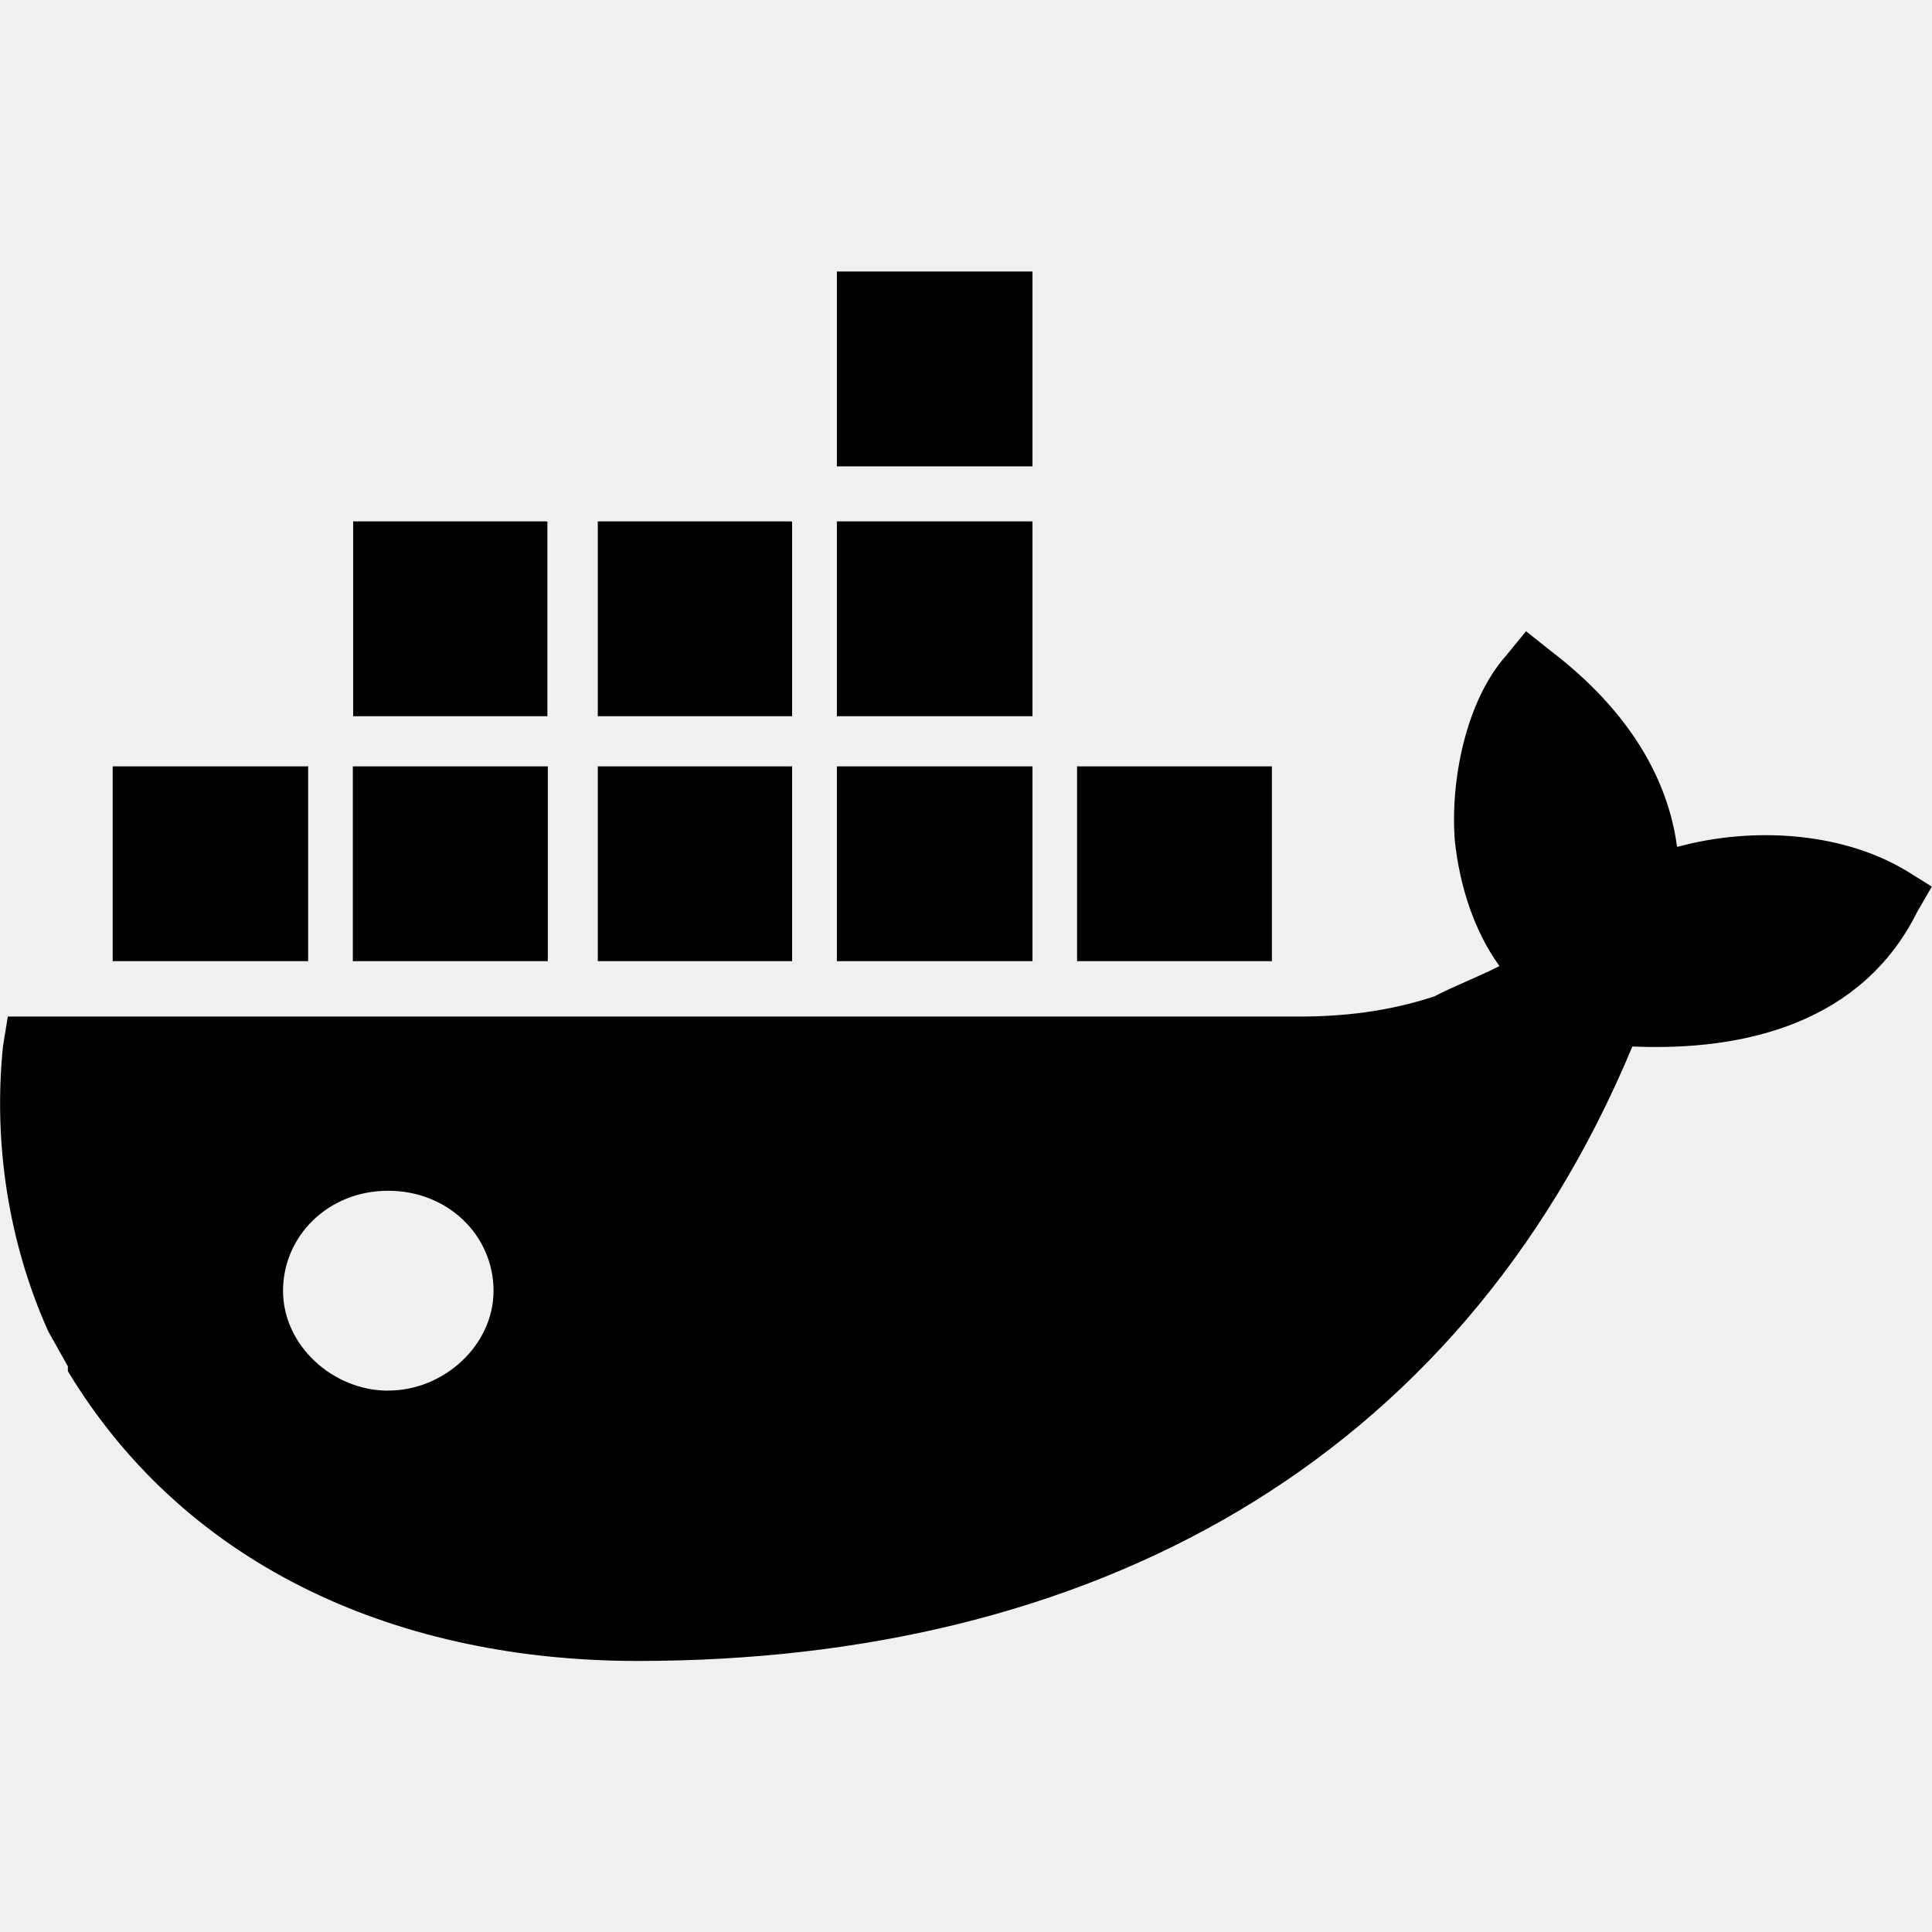
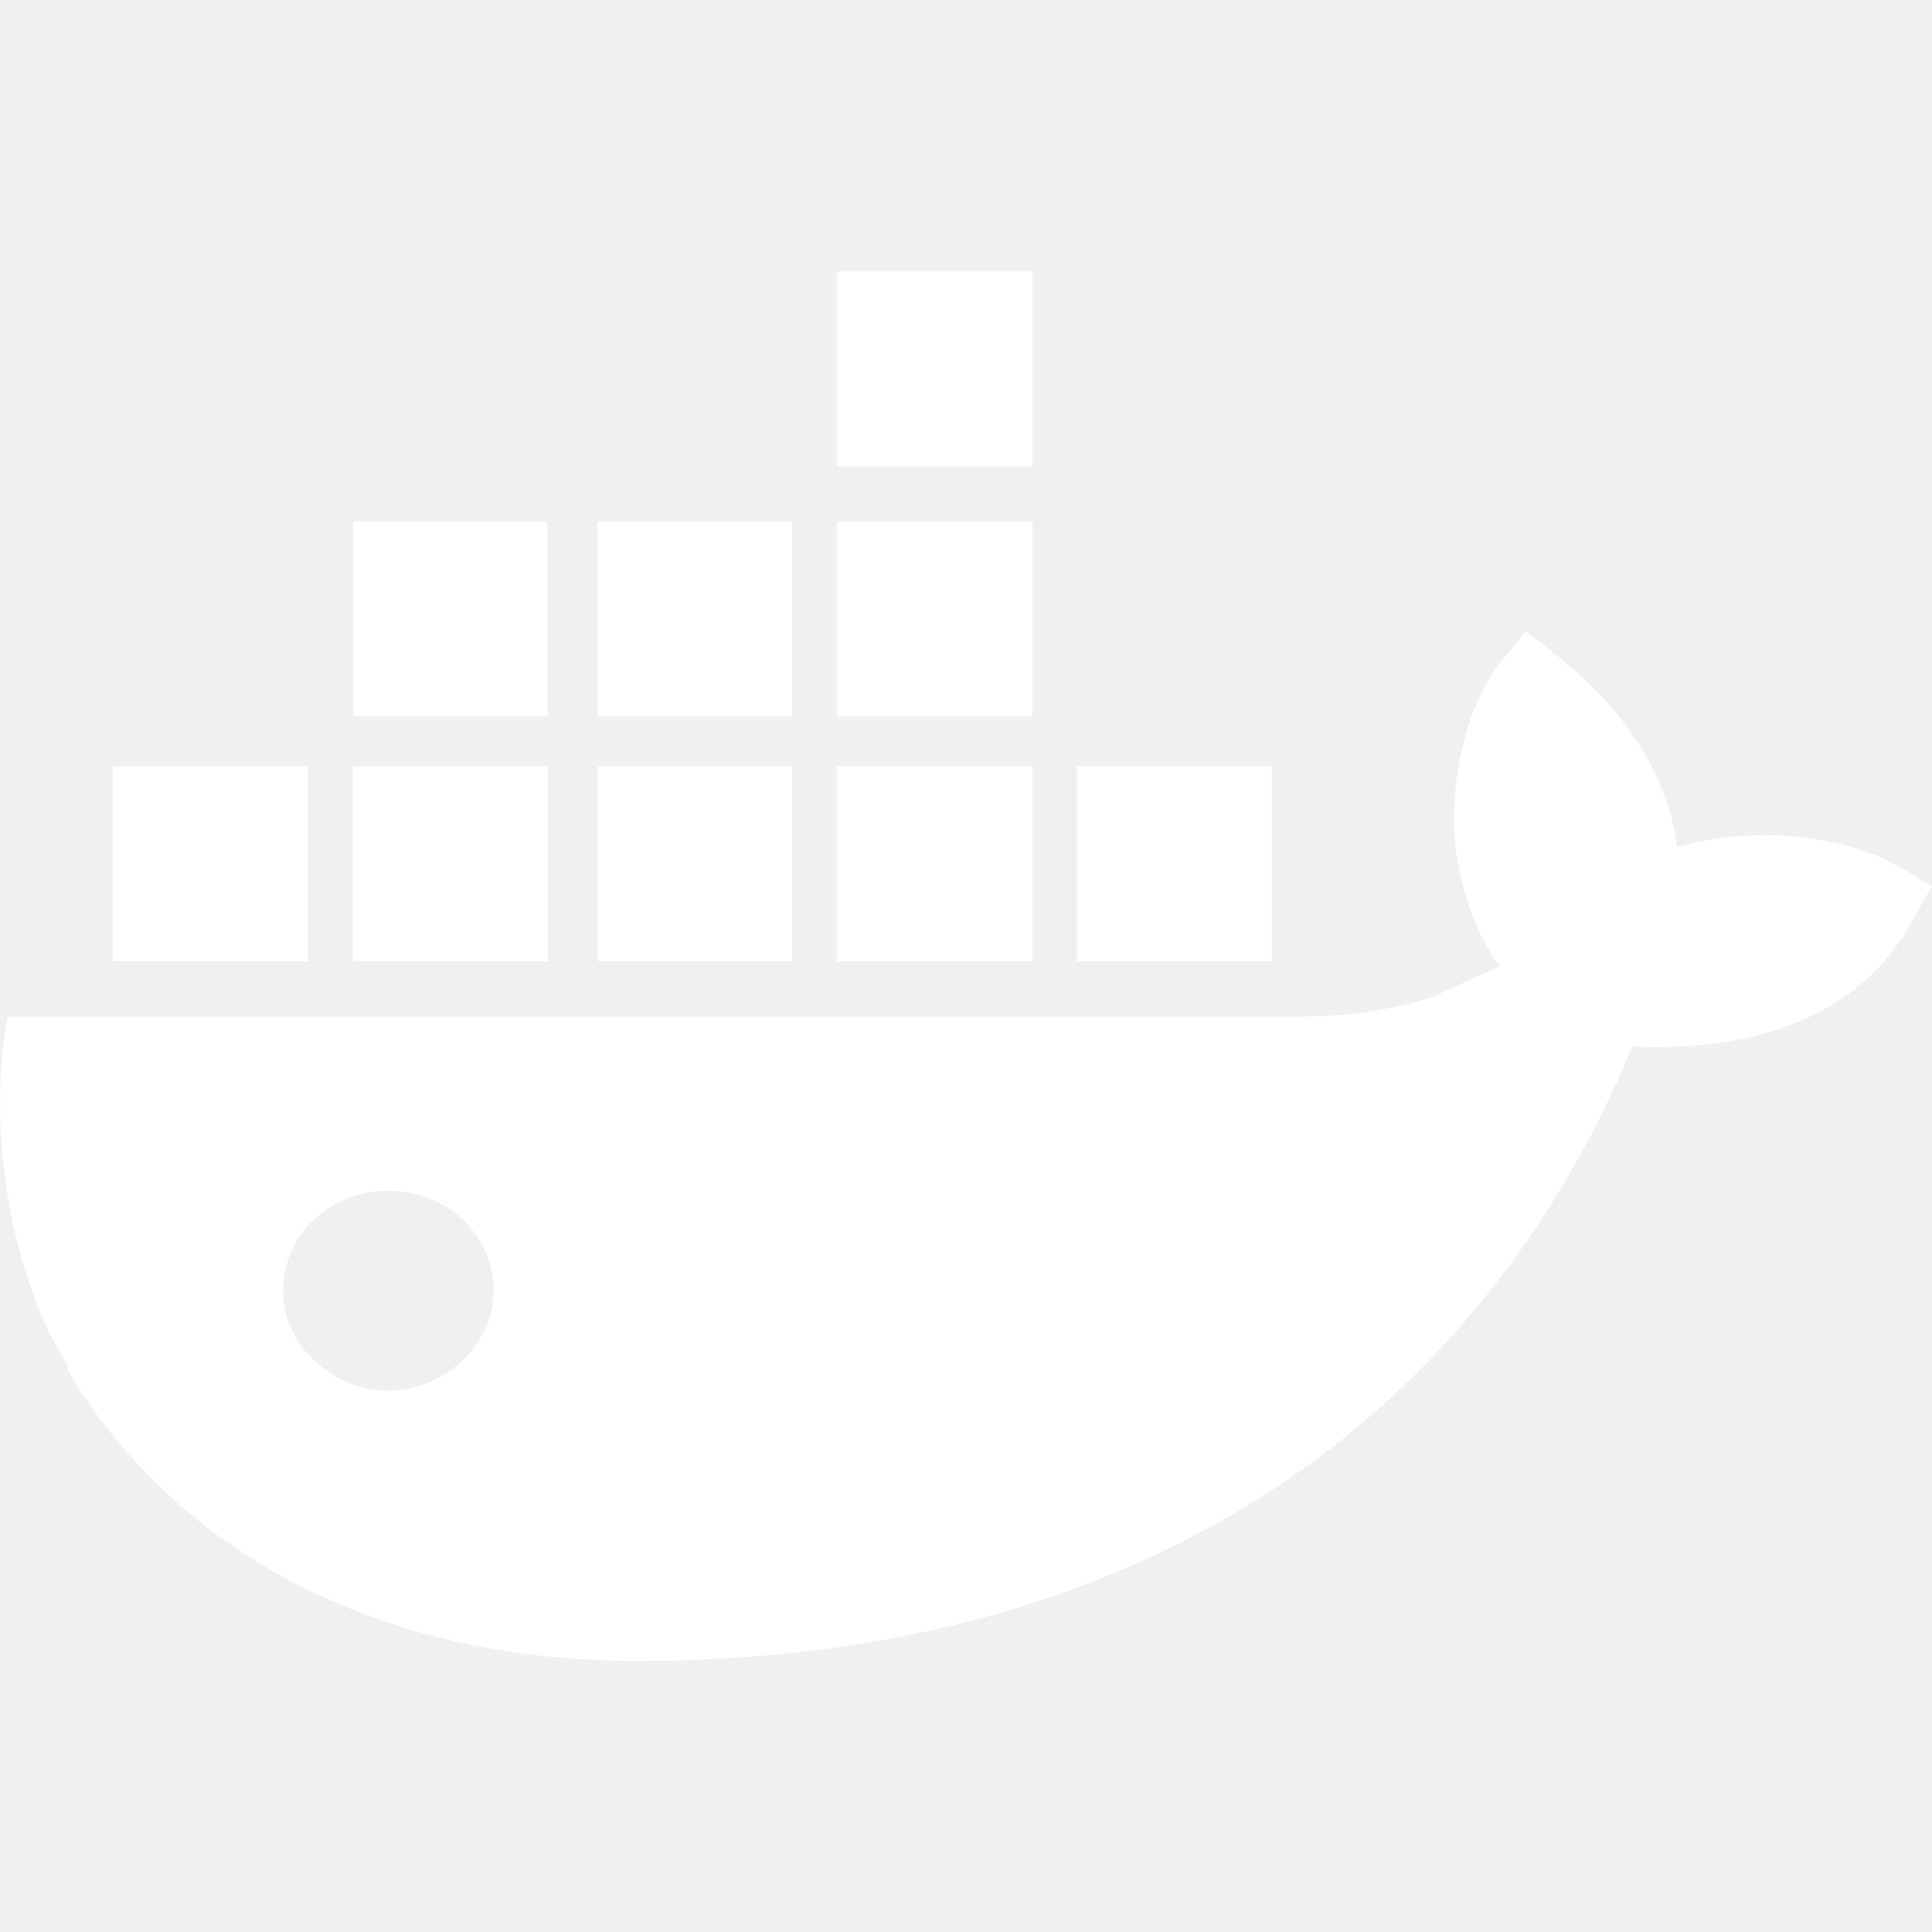
- <svg xmlns="http://www.w3.org/2000/svg" viewBox="0 0 24 24">
+ <svg xmlns="http://www.w3.org/2000/svg" viewBox="0 0 24 24" fill="white">
  <path d="M4.82 17.275c-.684 0-1.304-.56-1.304-1.24s.56-1.243 1.305-1.243c.748 0 1.31.56 1.31 1.242s-.622 1.24-1.305 1.24zm16.012-6.763c-.135-.992-.75-1.8-1.56-2.42l-.315-.25-.254.31c-.494.56-.69 1.553-.63 2.295.06.562.24 1.12.554 1.554-.254.13-.568.25-.81.377-.57.187-1.124.25-1.68.25H.097l-.06.37c-.12 1.182.06 2.42.562 3.54l.244.435v.06c1.5 2.483 4.17 3.6 7.078 3.6 5.594 0 10.182-2.42 12.357-7.633 1.425.062 2.864-.31 3.54-1.676l.18-.31-.3-.187c-.81-.494-1.92-.56-2.85-.31l-.018.002zm-8.008-.992h-2.428v2.42h2.43V9.518l-.002.003zm0-3.043h-2.428v2.42h2.43V6.48l-.002-.003zm0-3.104h-2.428v2.42h2.43v-2.42h-.002zm2.97 6.147H13.38v2.42h2.42V9.518l-.007.003zm-8.998 0H4.383v2.42h2.422V9.518l-.01.003zm3.03 0h-2.4v2.42H9.84V9.518l-.015.003zm-6.03 0H1.4v2.42h2.428V9.518l-.03.003zm6.03-3.043h-2.4v2.42H9.84V6.48l-.015-.003zm-3.045 0H4.387v2.42H6.8V6.48l-.016-.003z" />
</svg>
